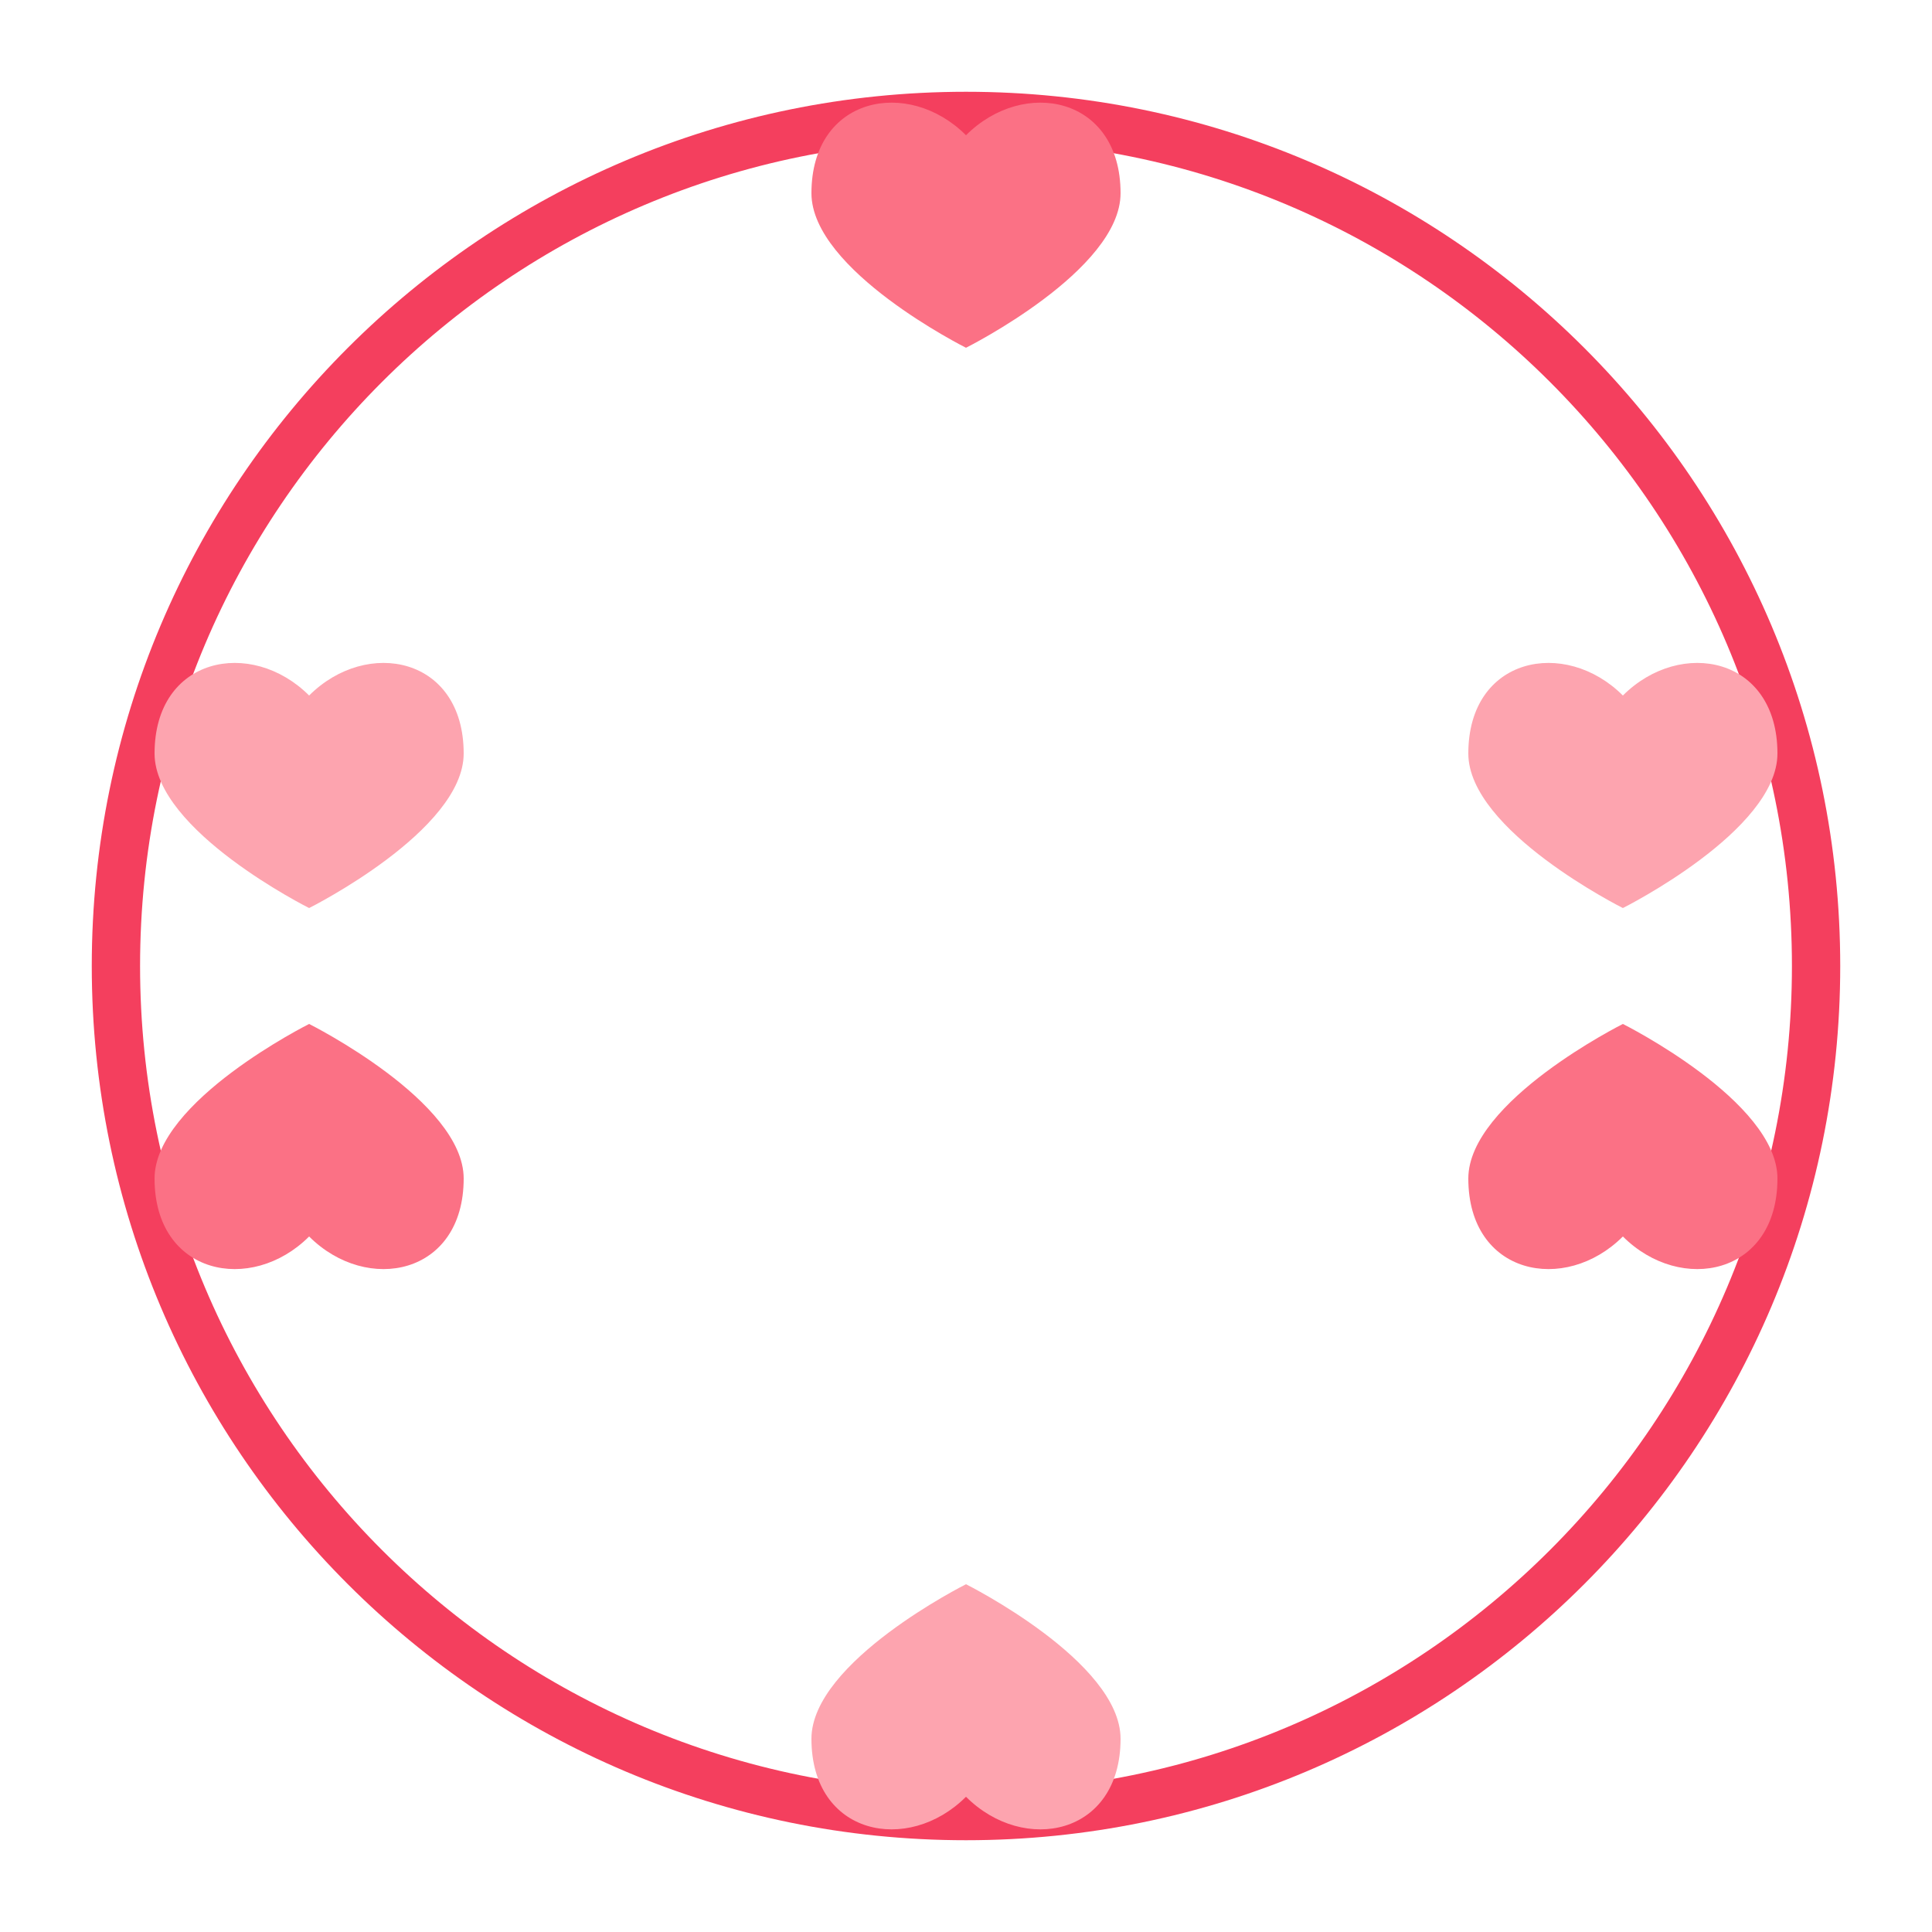
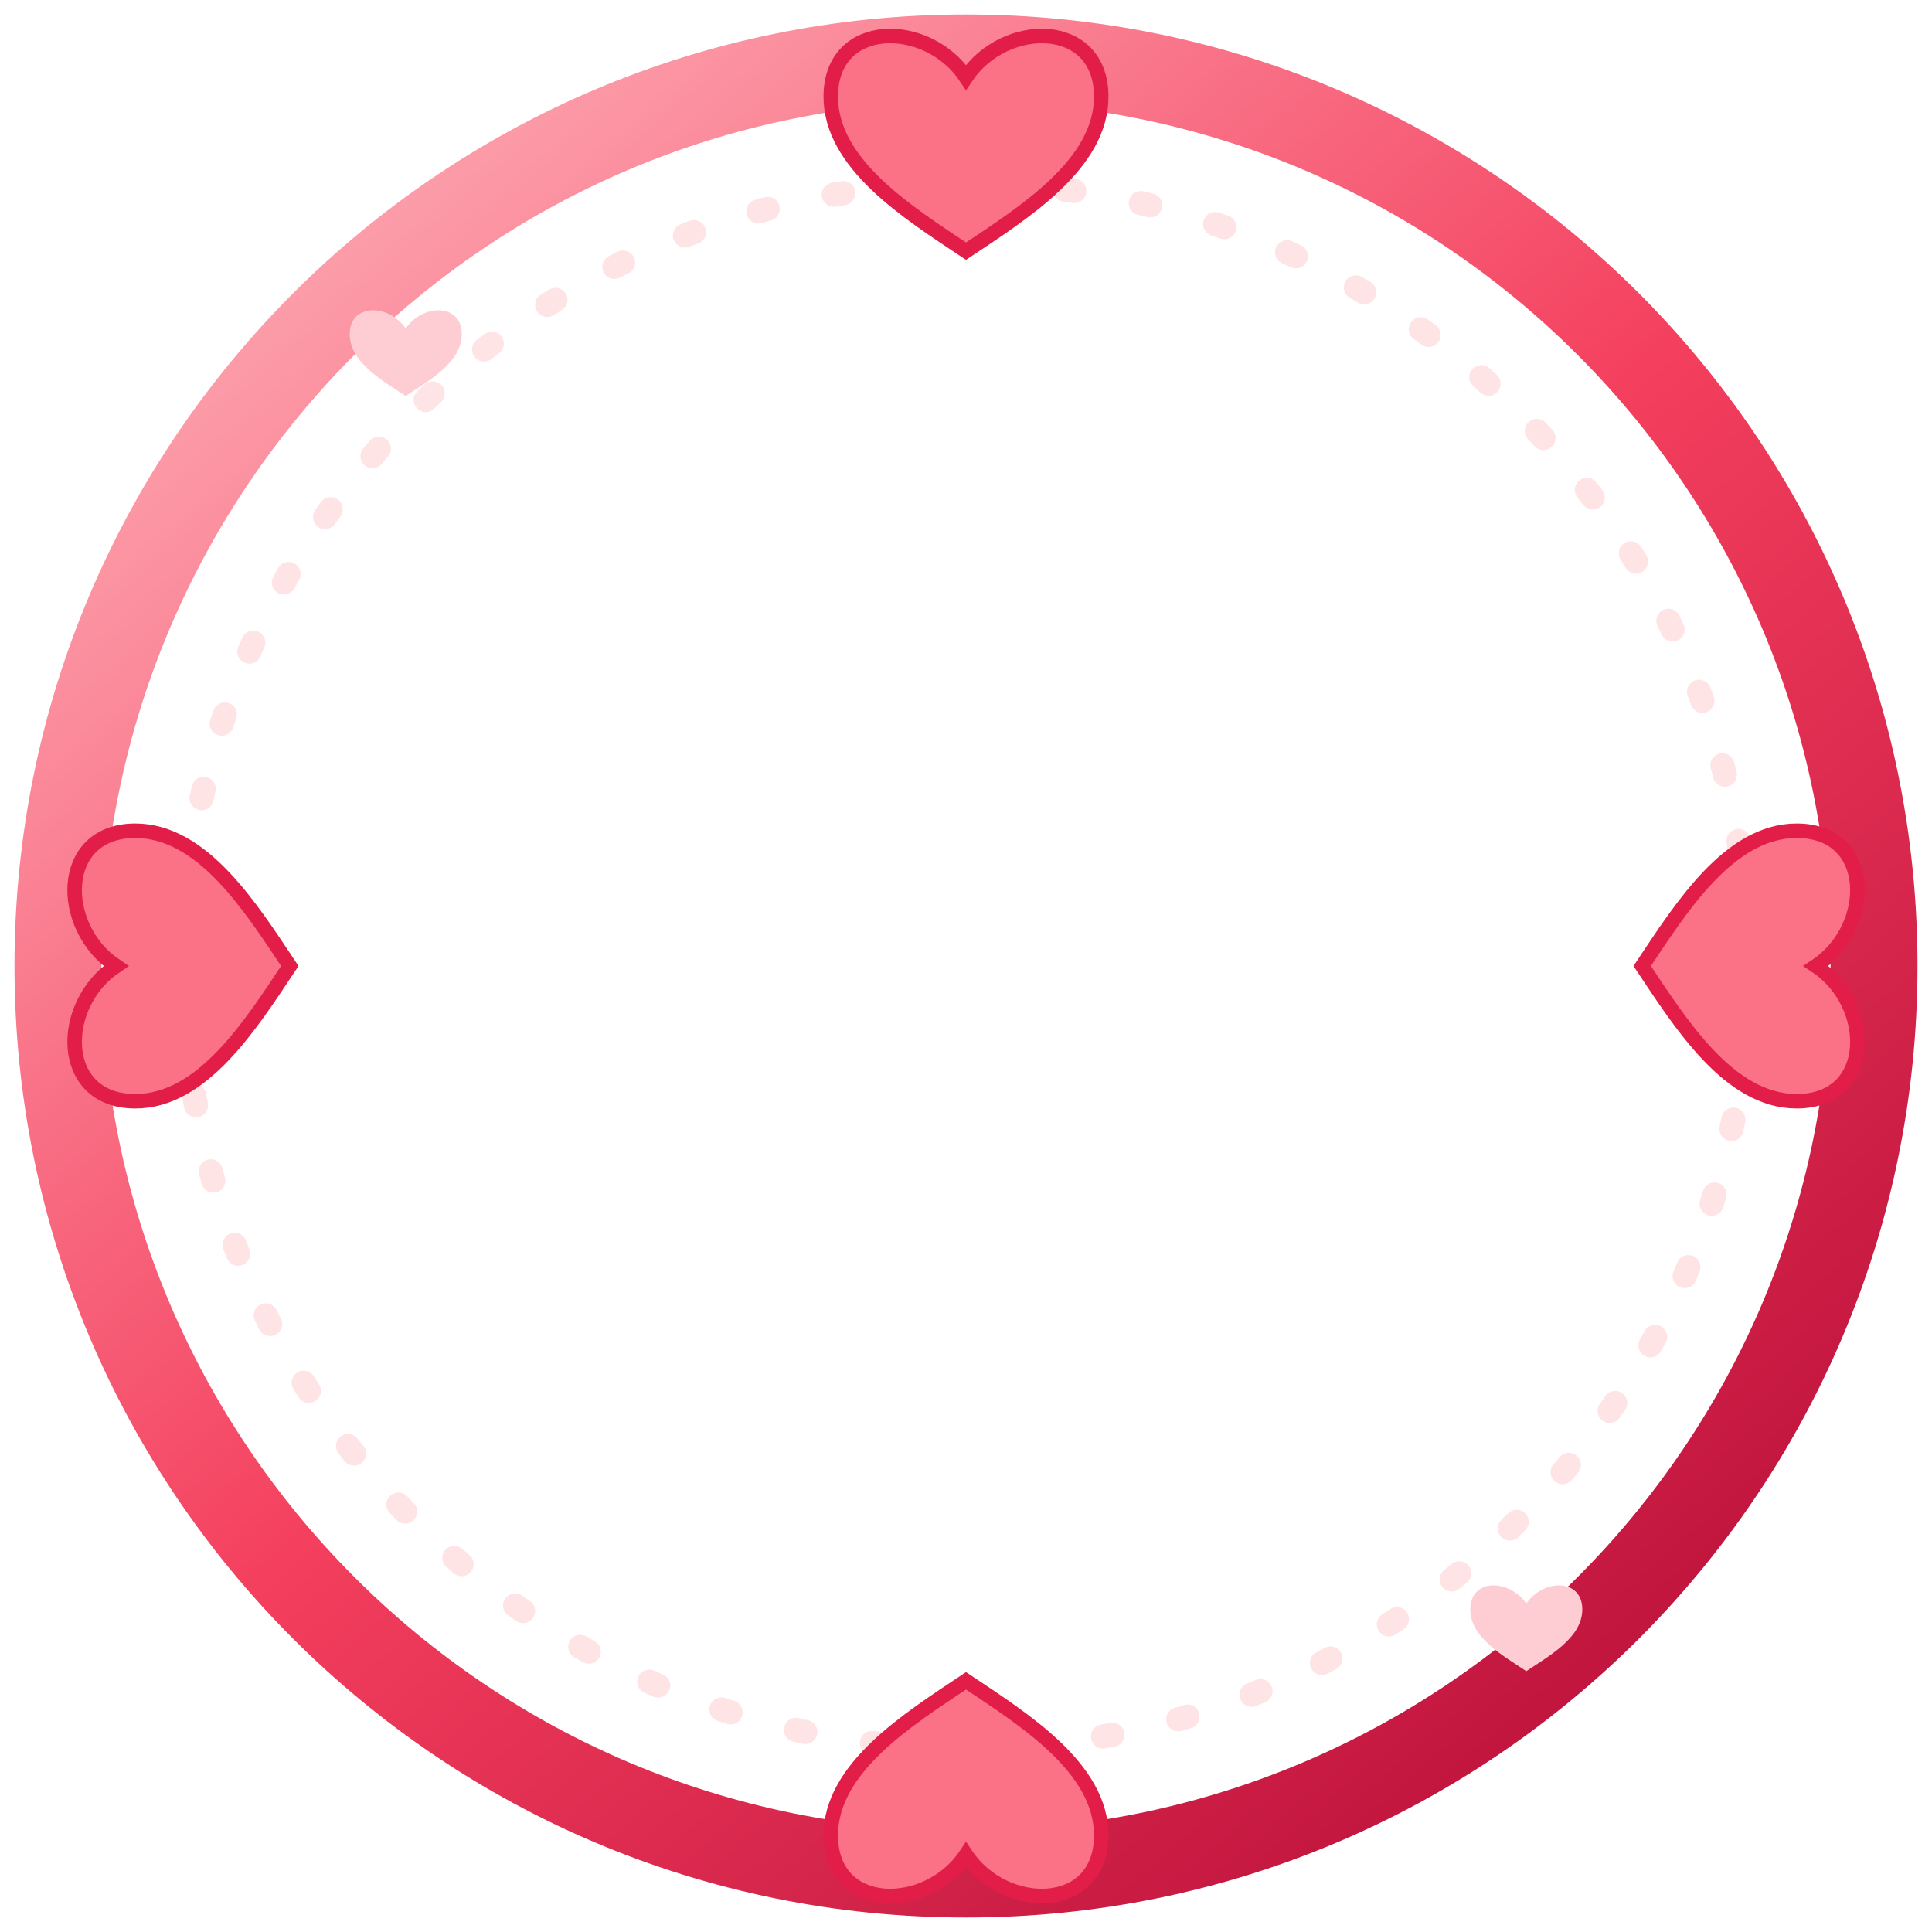
<svg xmlns="http://www.w3.org/2000/svg" viewBox="0 0 200 200" fill="none">
-   <circle cx="100" cy="100" r="88" stroke="#f43f5e" stroke-width="5" />
-   <path d="M100 14 C94 8 84 10 84 20 C84 28 100 36 100 36 C100 36 116 28 116 20 C116 10 106 8 100 14Z" fill="#fb7185" />
-   <path d="M168 72 C162 66 152 68 152 78 C152 86 168 94 168 94 C168 94 184 86 184 78 C184 68 174 66 168 72Z" fill="#fda4af" />
-   <path d="M168 128 C162 134 152 132 152 122 C152 114 168 106 168 106 C168 106 184 114 184 122 C184 132 174 134 168 128Z" fill="#fb7185" />
-   <path d="M100 186 C94 192 84 190 84 180 C84 172 100 164 100 164 C100 164 116 172 116 180 C116 190 106 192 100 186Z" fill="#fda4af" />
-   <path d="M32 128 C26 134 16 132 16 122 C16 114 32 106 32 106 C32 106 48 114 48 122 C48 132 38 134 32 128Z" fill="#fb7185" />
-   <path d="M32 72 C26 66 16 68 16 78 C16 86 32 94 32 94 C32 94 48 86 48 78 C48 68 38 66 32 72Z" fill="#fda4af" />
+   <defs>
+     <linearGradient id="htG" x1="30" y1="20" x2="170" y2="180" gradientUnits="userSpaceOnUse">
+       <stop stop-color="#fda4af" />
+       <stop offset="0.5" stop-color="#f43f5e" />
+       <stop offset="1" stop-color="#be123c" />
+     </linearGradient>
+   </defs>
+   <circle cx="100" cy="100" r="94" stroke="url(#htG)" stroke-width="9" />
+   <circle cx="100" cy="100" r="81" stroke="#ffe4e6" stroke-width="2.5" stroke-dasharray="1 7" stroke-linecap="round" />
+   <path d="M100 8 C104 2 114 2 114 10 C114 17 106 22 100 26 C94 22 86 17 86 10 C86 2 96 2 100 8 Z" fill="#fb7185" stroke="#e11d48" stroke-width="1.5" />
+   <path d="M100 192 C104 198 114 198 114 190 C114 183 106 178 100 174 C94 178 86 183 86 190 C86 198 96 198 100 192 Z" fill="#fb7185" stroke="#e11d48" stroke-width="1.5" />
+   <path d="M12 100 C6 104 6 114 14 114 C21 114 26 106 30 100 C26 94 21 86 14 86 C6 86 6 96 12 100 Z" fill="#fb7185" stroke="#e11d48" stroke-width="1.5" />
+   <path d="M188 100 C194 104 194 114 186 114 C179 114 174 106 170 100 C174 94 179 86 186 86 C194 86 194 96 188 100 Z" fill="#fb7185" stroke="#e11d48" stroke-width="1.5" />
+   <path d="M42 34 c1.8 -2.6 5.8 -2.6 5.8 .6 c0 3 -3.6 4.9 -5.8 6.4 c-2.2 -1.5 -5.8 -3.4 -5.8 -6.4 c0 -3.2 4 -3.2 5.8 -.6 Z" fill="#fecdd3" />
+   <path d="M158 166 c1.8 -2.6 5.8 -2.6 5.8 .6 c0 3 -3.6 4.9 -5.8 6.4 c-2.2 -1.5 -5.8 -3.4 -5.8 -6.4 c0 -3.2 4 -3.2 5.8 -.6 Z" fill="#fecdd3" />
</svg>
